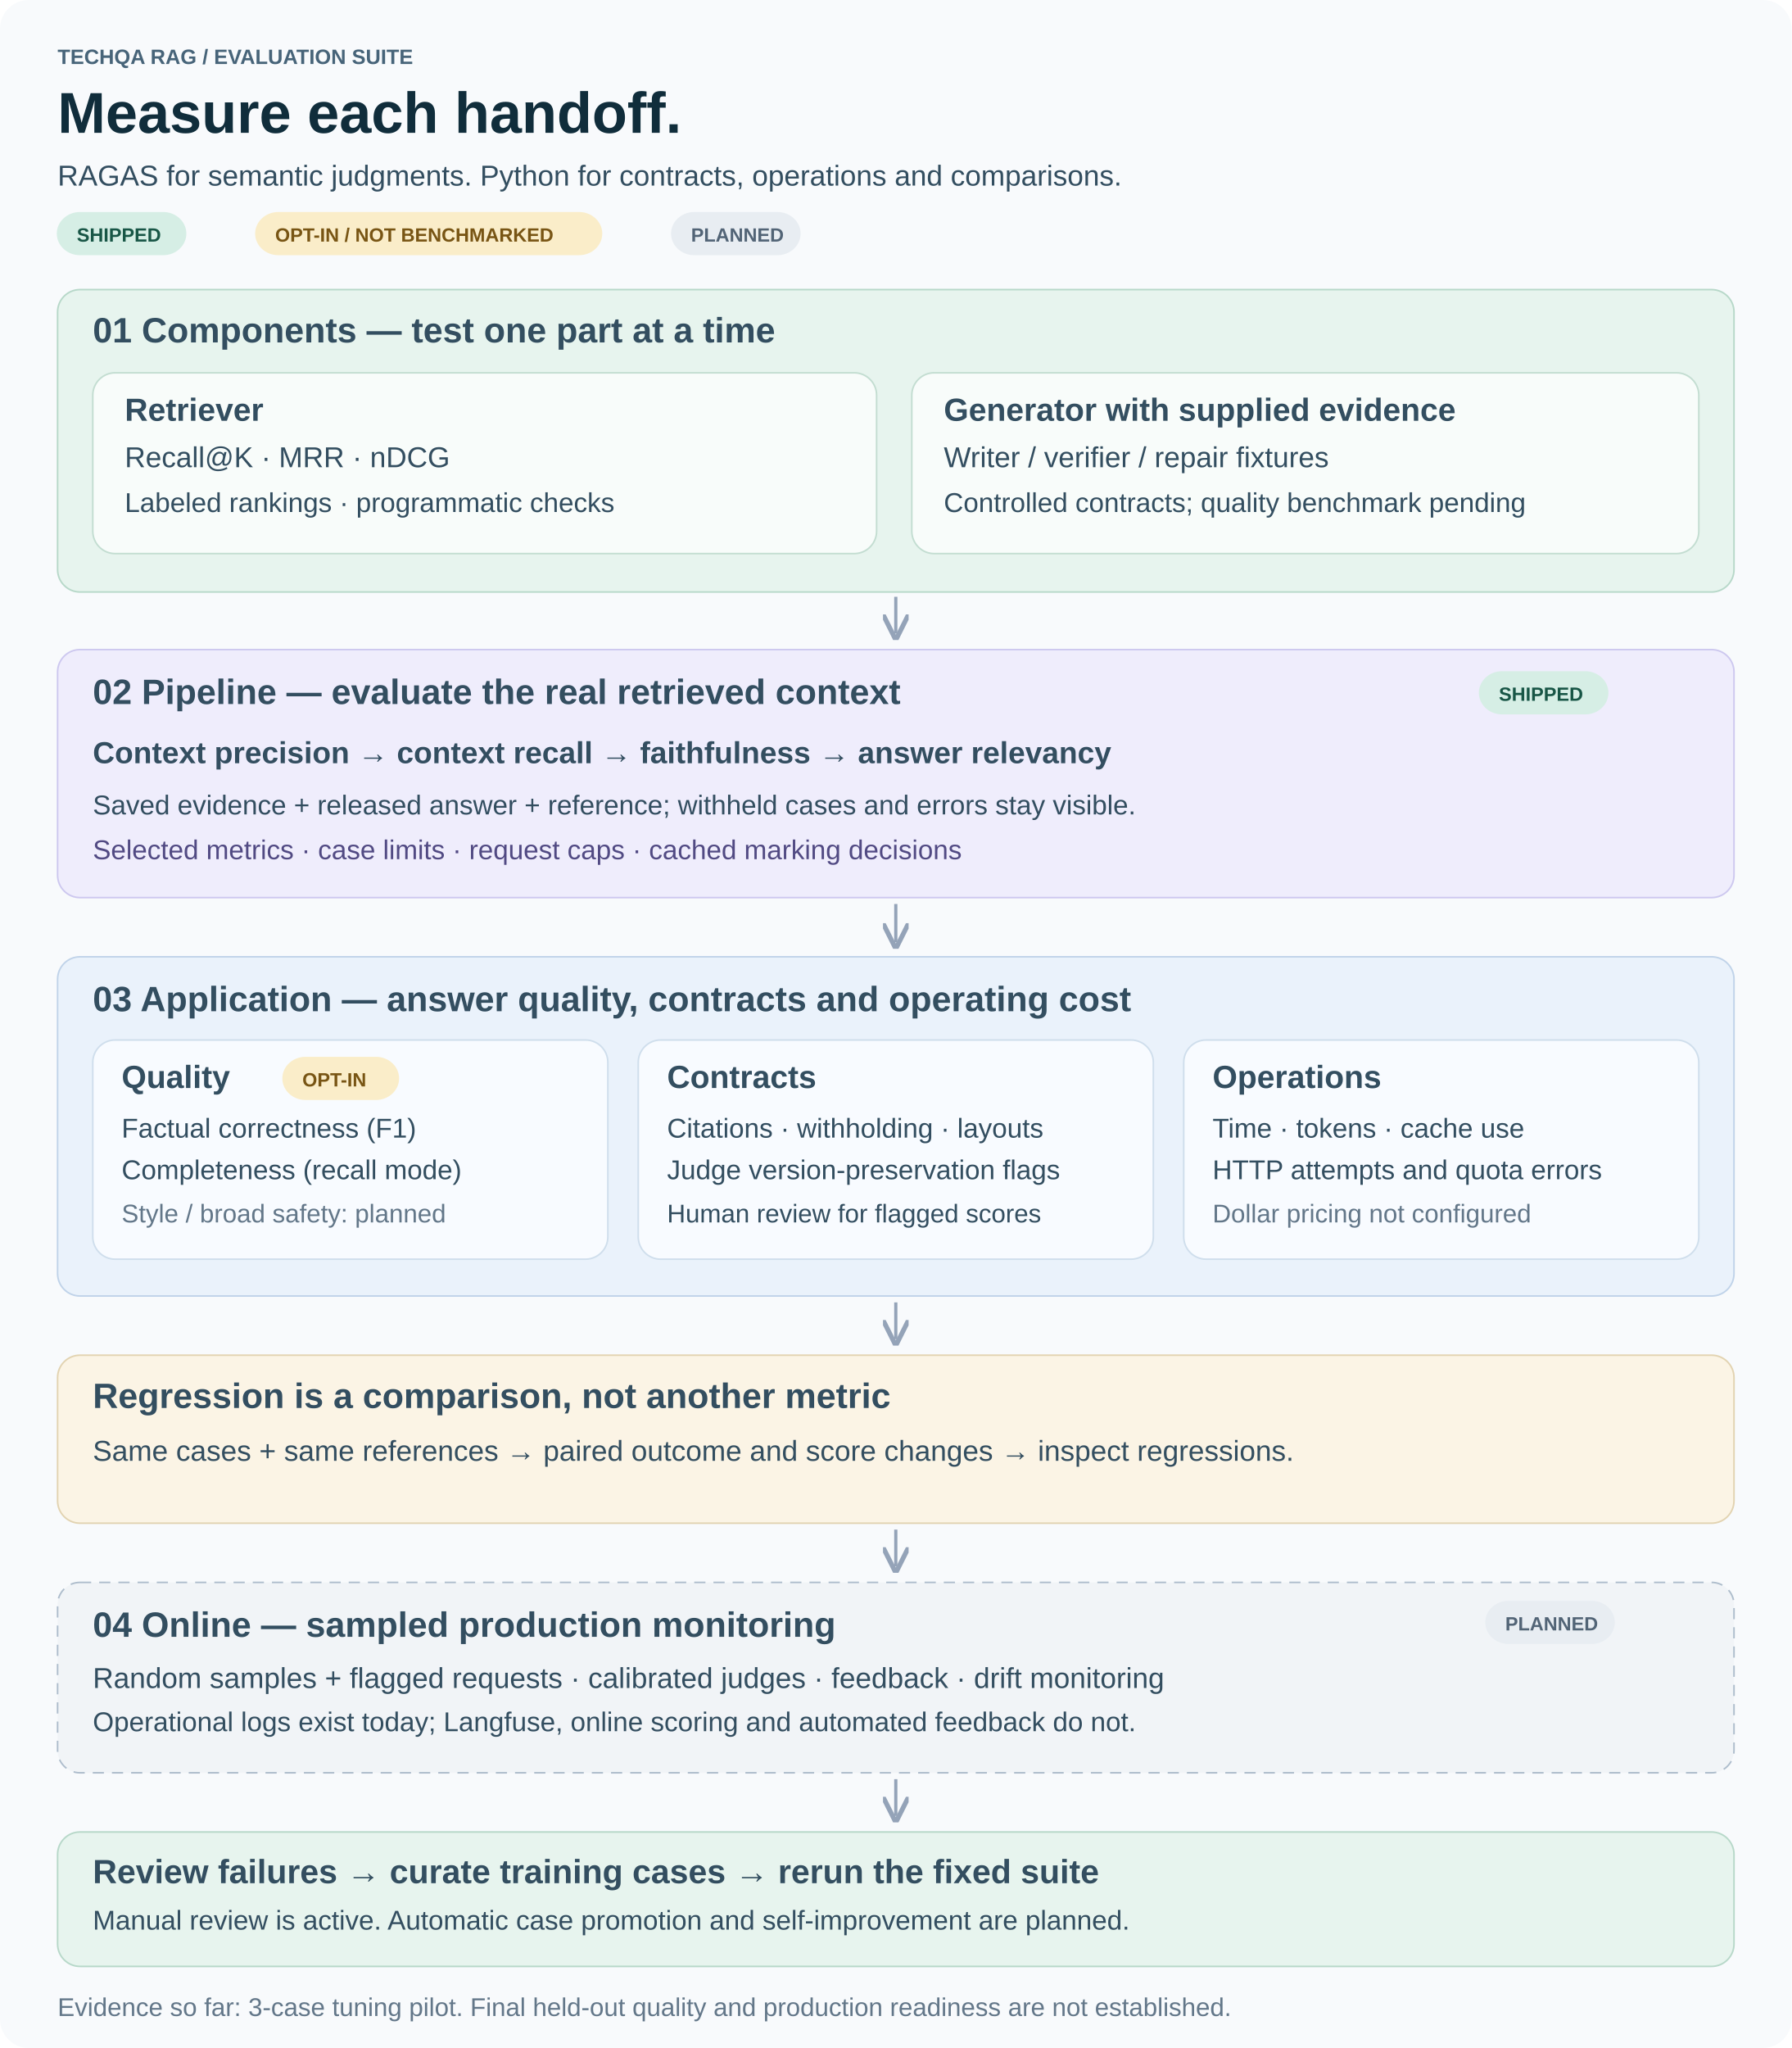
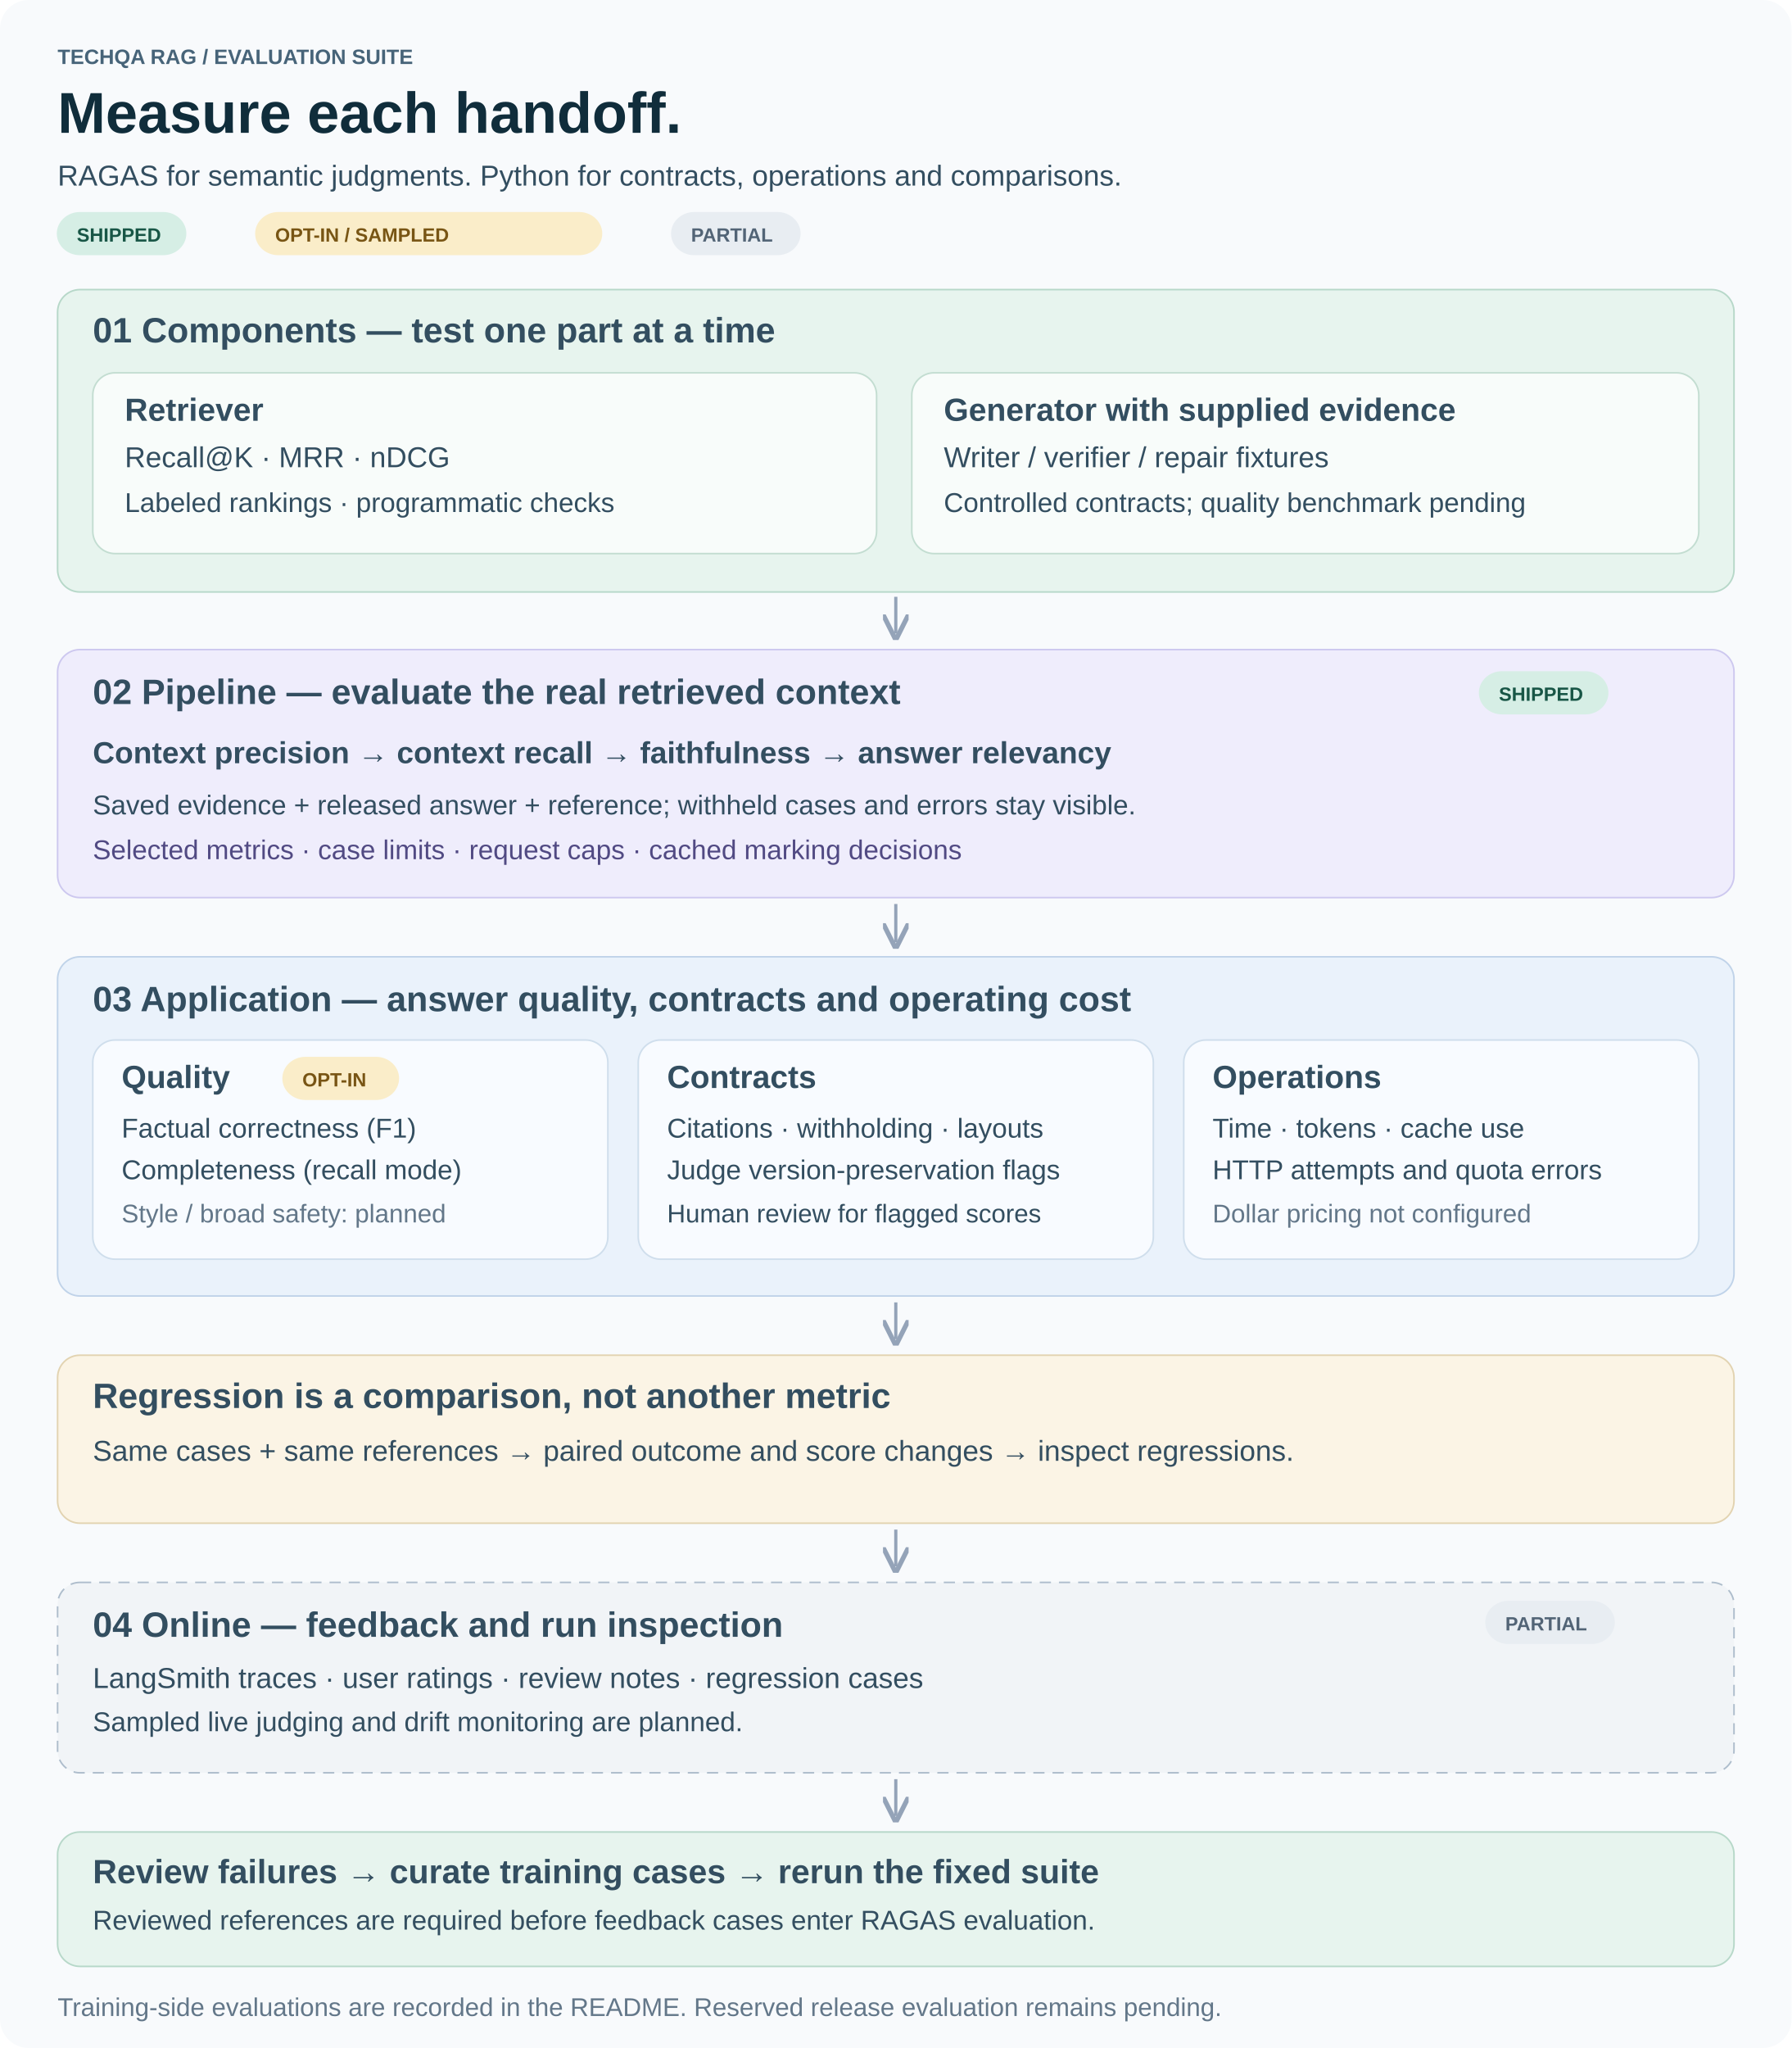
<svg xmlns="http://www.w3.org/2000/svg" width="1120" height="1280" viewBox="0 0 1120 1280" role="img" aria-labelledby="title desc">
  <defs>
    <marker id="arrow" markerWidth="8" markerHeight="8" refX="6" refY="4" orient="auto">
      <path d="M0 0 L8 4 L0 8" fill="none" stroke="#94a3b8" stroke-width="1.5" />
    </marker>
  </defs>
  <rect width="1120" height="1280" rx="18" fill="#f8fafc" />
  <g font-family="-apple-system,BlinkMacSystemFont,Segoe UI,Arial,sans-serif" fill="#172b3a">
    <text x="36" y="40" font-size="13" font-weight="700" fill="#476479">TECHQA RAG / EVALUATION SUITE</text>
    <text x="36" y="83" font-size="36" font-weight="700" fill="#102d3b">Measure each handoff.</text>
    <text x="36" y="116" font-size="18" font-weight="400" fill="#334e60">RAGAS for semantic judgments. Python for contracts, operations and comparisons.</text>
    <rect x="36" y="133" width="80" height="26" rx="14" fill="#d6eee5" stroke="#d6eee5" />
    <text x="48" y="151" font-size="12" font-weight="700" fill="#185646">SHIPPED</text>
    <rect x="160" y="133" width="216" height="26" rx="14" fill="#faedc9" stroke="#faedc9" />
-     <text x="172" y="151" font-size="12" font-weight="700" fill="#785514">OPT-IN / NOT BENCHMARKED</text>
+     <text x="172" y="151" font-size="12" font-weight="700" fill="#785514">OPT-IN / SAMPLED</text>
    <rect x="420" y="133" width="80" height="26" rx="14" fill="#e8edf2" stroke="#e8edf2" />
-     <text x="432" y="151" font-size="12" font-weight="700" fill="#526476">PLANNED</text>
+     <text x="432" y="151" font-size="12" font-weight="700" fill="#526476">PARTIAL</text>
    <rect x="36" y="181" width="1048" height="189" rx="14" fill="#e7f4ee" stroke="#b7d8c9" />
    <text x="58" y="214" font-size="22" font-weight="700" fill="#334e60">01  Components — test one part at a time</text>
    <rect x="58" y="233" width="490" height="113" rx="14" fill="#f8fcfa" stroke="#c3ddd1" />
    <text x="78" y="263" font-size="20" font-weight="700" fill="#334e60">Retriever</text>
    <text x="78" y="292" font-size="18" font-weight="400" fill="#334e60">Recall@K · MRR · nDCG</text>
    <text x="78" y="320" font-size="17" font-weight="400" fill="#334e60">Labeled rankings · programmatic checks</text>
    <rect x="570" y="233" width="492" height="113" rx="14" fill="#f8fcfa" stroke="#c3ddd1" />
    <text x="590" y="263" font-size="20" font-weight="700" fill="#334e60">Generator with supplied evidence</text>
    <text x="590" y="292" font-size="18" font-weight="400" fill="#334e60">Writer / verifier / repair fixtures</text>
    <text x="590" y="320" font-size="17" font-weight="400" fill="#334e60">Controlled contracts; quality benchmark pending</text>
    <path d="M560 373 V396" fill="none" stroke="#94a3b8" stroke-width="2" marker-end="url(#arrow)" />
    <rect x="36" y="406" width="1048" height="155" rx="14" fill="#efedfc" stroke="#cdc8ef" />
    <text x="58" y="440" font-size="22" font-weight="700" fill="#334e60">02  Pipeline — evaluate the real retrieved context</text>
    <rect x="925" y="420" width="80" height="26" rx="14" fill="#d6eee5" stroke="#d6eee5" />
    <text x="937" y="438" font-size="12" font-weight="700" fill="#185646">SHIPPED</text>
    <text x="58" y="477" font-size="19" font-weight="600" fill="#334e60">Context precision  →  context recall  →  faithfulness  →  answer relevancy</text>
    <text x="58" y="509" font-size="17" font-weight="400" fill="#334e60">Saved evidence + released answer + reference; withheld cases and errors stay visible.</text>
    <text x="58" y="537" font-size="17" font-weight="500" fill="#514a83">Selected metrics · case limits · request caps · cached marking decisions</text>
    <path d="M560 565 V589" fill="none" stroke="#94a3b8" stroke-width="2" marker-end="url(#arrow)" />
    <rect x="36" y="598" width="1048" height="212" rx="14" fill="#eaf2fb" stroke="#c0d3e9" />
    <text x="58" y="632" font-size="22" font-weight="700" fill="#334e60">03  Application — answer quality, contracts and operating cost</text>
    <rect x="58" y="650" width="322" height="137" rx="14" fill="#f8fbff" stroke="#cfdeec" />
    <rect x="399" y="650" width="322" height="137" rx="14" fill="#f8fbff" stroke="#cfdeec" />
    <rect x="740" y="650" width="322" height="137" rx="14" fill="#f8fbff" stroke="#cfdeec" />
    <text x="76" y="680" font-size="20" font-weight="700" fill="#334e60">Quality</text>
    <rect x="177" y="661" width="72" height="26" rx="14" fill="#faedc9" stroke="#faedc9" />
    <text x="189" y="679" font-size="12" font-weight="700" fill="#785514">OPT-IN</text>
    <text x="76" y="711" font-size="17" font-weight="400" fill="#334e60">Factual correctness (F1)</text>
    <text x="76" y="737" font-size="17" font-weight="400" fill="#334e60">Completeness (recall mode)</text>
    <text x="76" y="764" font-size="16" font-weight="400" fill="#637789">Style / broad safety: planned</text>
    <text x="417" y="680" font-size="20" font-weight="700" fill="#334e60">Contracts</text>
    <text x="417" y="711" font-size="17" font-weight="400" fill="#334e60">Citations · withholding · layouts</text>
    <text x="417" y="737" font-size="17" font-weight="400" fill="#334e60">Judge version-preservation flags</text>
    <text x="417" y="764" font-size="16" font-weight="400" fill="#334e60">Human review for flagged scores</text>
    <text x="758" y="680" font-size="20" font-weight="700" fill="#334e60">Operations</text>
    <text x="758" y="711" font-size="17" font-weight="400" fill="#334e60">Time · tokens · cache use</text>
    <text x="758" y="737" font-size="17" font-weight="400" fill="#334e60">HTTP attempts and quota errors</text>
    <text x="758" y="764" font-size="16" font-weight="400" fill="#637789">Dollar pricing not configured</text>
    <path d="M560 814 V837" fill="none" stroke="#94a3b8" stroke-width="2" marker-end="url(#arrow)" />
    <rect x="36" y="847" width="1048" height="105" rx="14" fill="#fbf4e5" stroke="#e2d3b1" />
    <text x="58" y="880" font-size="22" font-weight="700" fill="#334e60">Regression is a comparison, not another metric</text>
    <text x="58" y="913" font-size="18" font-weight="400" fill="#334e60">Same cases + same references → paired outcome and score changes → inspect regressions.</text>
    <path d="M560 956 V979" fill="none" stroke="#94a3b8" stroke-width="2" marker-end="url(#arrow)" />
    <rect x="36" y="989" width="1048" height="119" rx="14" fill="#f1f4f7" stroke="#aebdcc" stroke-dasharray="7 5" />
-     <text x="58" y="1023" font-size="22" font-weight="700" fill="#334e60">04  Online — sampled production monitoring</text>
+     <text x="58" y="1023" font-size="22" font-weight="700" fill="#334e60">04  Online — feedback and run inspection</text>
    <rect x="929" y="1001" width="80" height="26" rx="14" fill="#e8edf2" stroke="#e8edf2" />
-     <text x="941" y="1019" font-size="12" font-weight="700" fill="#526476">PLANNED</text>
-     <text x="58" y="1055" font-size="18" font-weight="400" fill="#334e60">Random samples + flagged requests · calibrated judges · feedback · drift monitoring</text>
-     <text x="58" y="1082" font-size="17" font-weight="400" fill="#334e60">Operational logs exist today; Langfuse, online scoring and automated feedback do not.</text>
+     <text x="941" y="1019" font-size="12" font-weight="700" fill="#526476">PARTIAL</text>
+     <text x="58" y="1055" font-size="18" font-weight="400" fill="#334e60">LangSmith traces · user ratings · review notes · regression cases</text>
+     <text x="58" y="1082" font-size="17" font-weight="400" fill="#334e60">Sampled live judging and drift monitoring are planned.</text>
    <path d="M560 1112 V1135" fill="none" stroke="#94a3b8" stroke-width="2" marker-end="url(#arrow)" />
    <rect x="36" y="1145" width="1048" height="84" rx="14" fill="#e7f4ee" stroke="#b7d8c9" />
    <text x="58" y="1177" font-size="21" font-weight="700" fill="#334e60">Review failures → curate training cases → rerun the fixed suite</text>
-     <text x="58" y="1206" font-size="17" font-weight="400" fill="#334e60">Manual review is active. Automatic case promotion and self-improvement are planned.</text>
-     <text x="36" y="1260" font-size="16" font-weight="400" fill="#637789">Evidence so far: 3-case tuning pilot. Final held-out quality and production readiness are not established.</text>
+     <text x="58" y="1206" font-size="17" font-weight="400" fill="#334e60">Reviewed references are required before feedback cases enter RAGAS evaluation.</text>
+     <text x="36" y="1260" font-size="16" font-weight="400" fill="#637789">Training-side evaluations are recorded in the README. Reserved release evaluation remains pending.</text>
  </g>
</svg>
